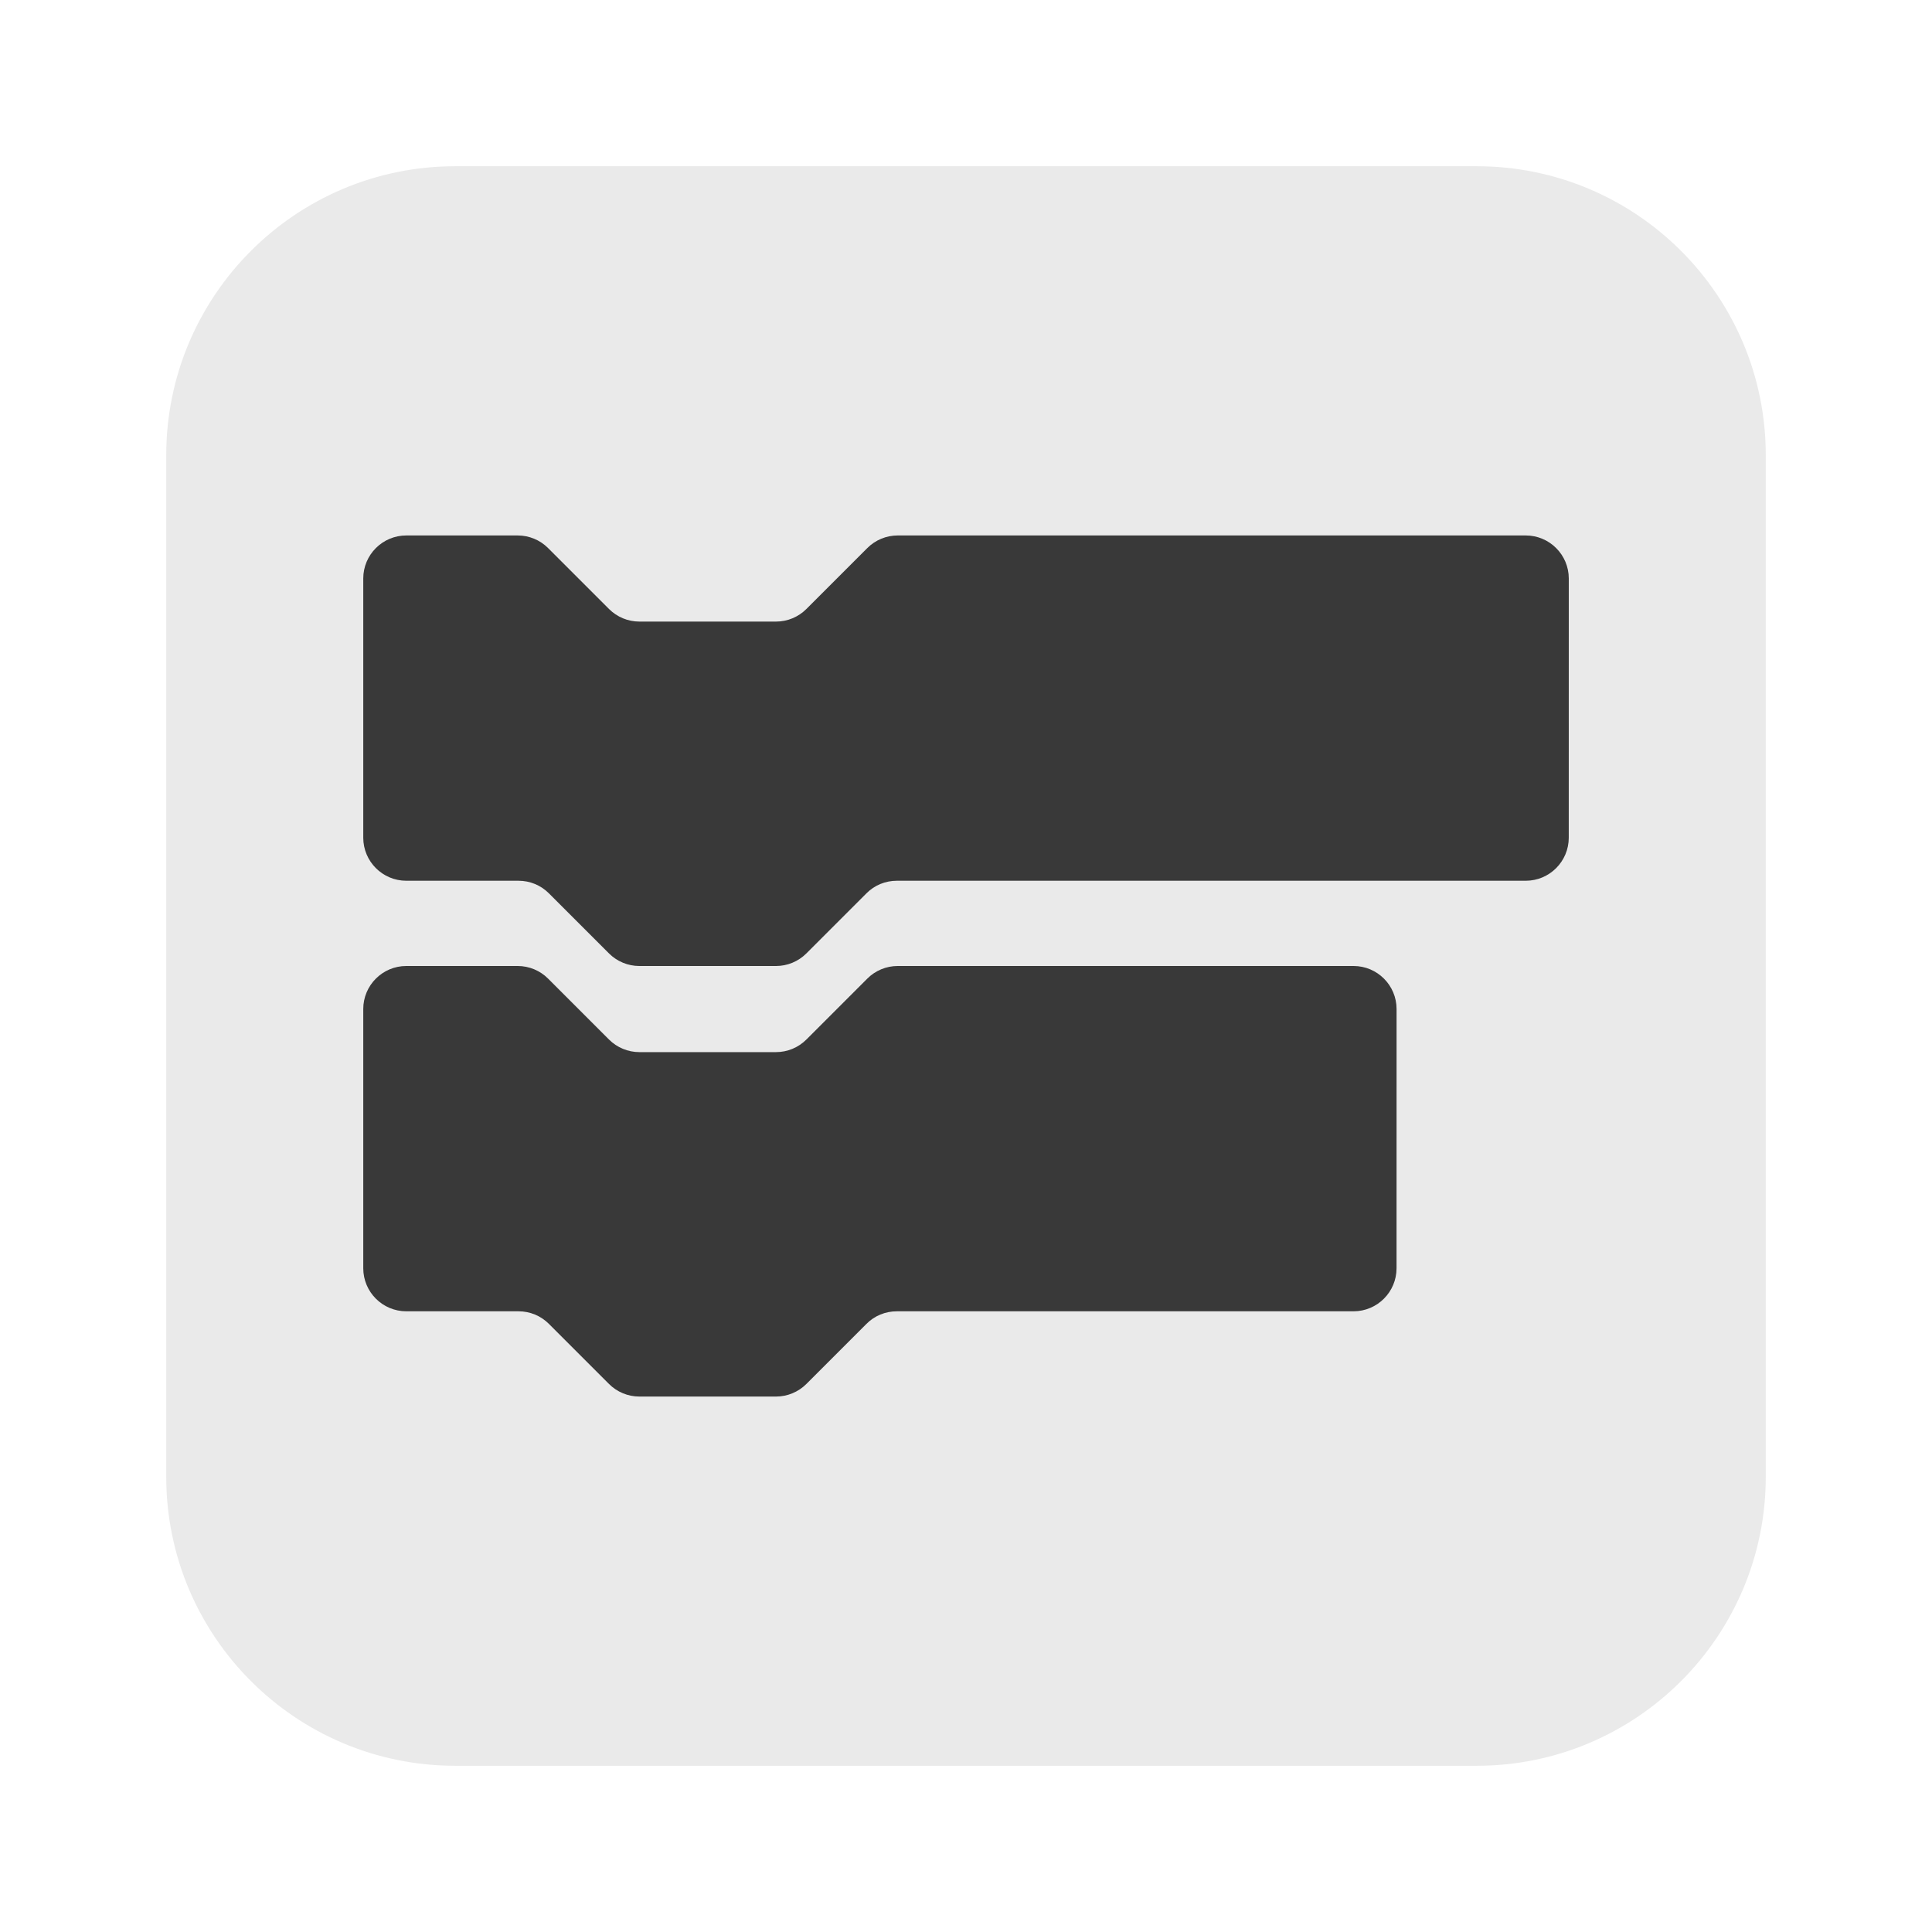
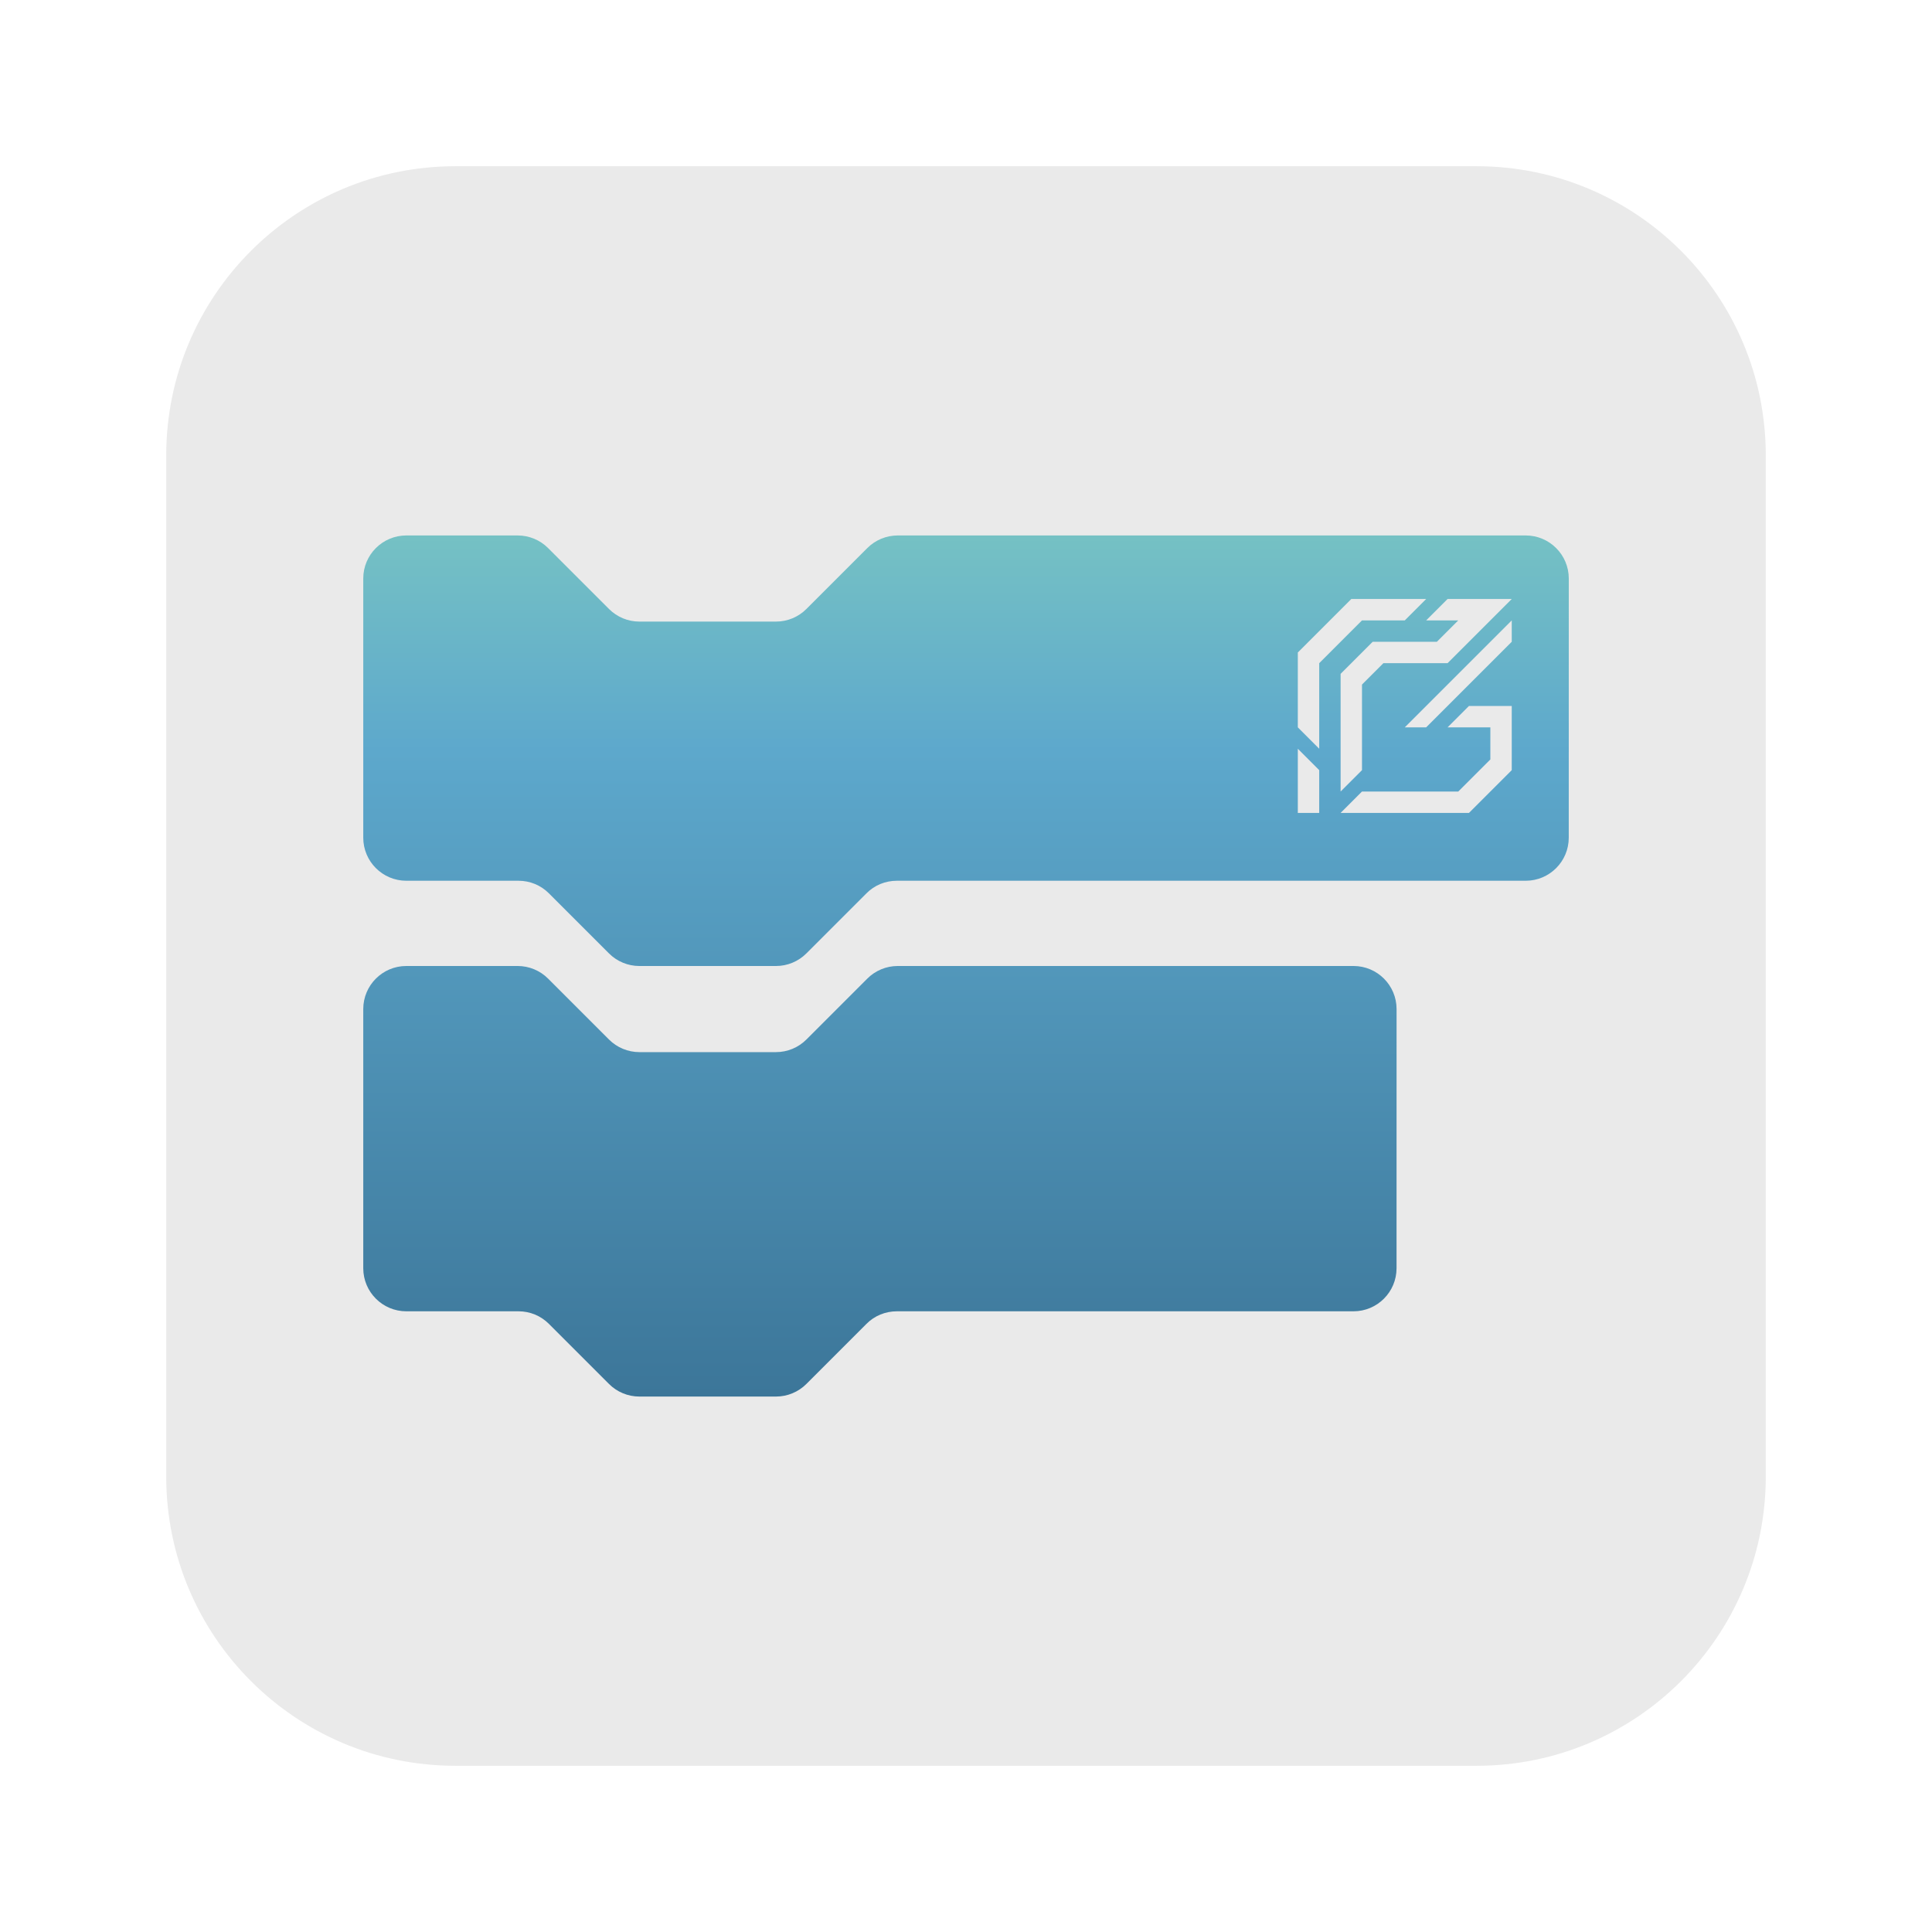
<svg xmlns="http://www.w3.org/2000/svg" width="512" height="512" viewBox="0 0 135.467 135.467">
  <rect width="112.157" height="112.157" x="11.655" y="11.655" ry="20.276" fill="#eaeaea" />
-   <path d="M97.922 88.926c0 1.667-1.352 3.019-3.019 3.019H62.885c-.803 0-1.57.314-2.131.882l-4.214 4.214c-.562.562-1.328.882-2.131.882h-9.576c-.803 0-1.57-.32-2.131-.882l-4.214-4.214c-.568-.568-1.328-.882-2.131-.882h-7.867c-1.666 0-3.019-1.353-3.019-3.019V70.752c0-1.666 1.352-3.019 3.019-3.019h7.807c.803 0 1.57.32 2.131.882l4.275 4.275c.562.562 1.328.882 2.131.882h9.576c.803 0 1.57-.32 2.131-.882l4.275-4.275c.562-.562 1.328-.882 2.131-.882h31.958c1.666 0 3.019 1.353 3.019 3.019zm12.075-30.189c0 1.667-1.352 3.019-3.019 3.019H62.885c-.803 0-1.57.314-2.131.882l-4.214 4.214c-.562.562-1.328.882-2.131.882h-9.576c-.803 0-1.57-.32-2.131-.882l-4.214-4.214c-.568-.568-1.328-.882-2.131-.882h-7.867c-1.666 0-3.019-1.353-3.019-3.019V40.564c0-1.667 1.352-3.019 3.019-3.019h7.807c.803 0 1.57.32 2.131.882l4.275 4.275c.562.562 1.328.882 2.131.882h9.576c.803 0 1.57-.32 2.131-.882l4.275-4.275c.562-.562 1.328-.882 2.131-.882h44.033c1.666 0 3.019 1.353 3.019 3.019z" fill="#393939" fill-rule="evenodd" />
+   <path d="M97.922 88.926c0 1.667-1.352 3.019-3.019 3.019H62.885c-.803 0-1.57.314-2.131.882l-4.214 4.214c-.562.562-1.328.882-2.131.882h-9.576c-.803 0-1.57-.32-2.131-.882l-4.214-4.214c-.568-.568-1.328-.882-2.131-.882h-7.867c-1.666 0-3.019-1.353-3.019-3.019V70.752c0-1.666 1.352-3.019 3.019-3.019h7.807c.803 0 1.57.32 2.131.882l4.275 4.275c.562.562 1.328.882 2.131.882h9.576c.803 0 1.57-.32 2.131-.882l4.275-4.275c.562-.562 1.328-.882 2.131-.882h31.958c1.666 0 3.019 1.353 3.019 3.019zm12.075-30.189c0 1.667-1.352 3.019-3.019 3.019H62.885c-.803 0-1.57.314-2.131.882l-4.214 4.214c-.562.562-1.328.882-2.131.882h-9.576c-.803 0-1.57-.32-2.131-.882l-4.214-4.214c-.568-.568-1.328-.882-2.131-.882h-7.867c-1.666 0-3.019-1.353-3.019-3.019V40.564c0-1.667 1.352-3.019 3.019-3.019h7.807c.803 0 1.57.32 2.131.882l4.275 4.275c.562.562 1.328.882 2.131.882h9.576c.803 0 1.57-.32 2.131-.882l4.275-4.275c.562-.562 1.328-.882 2.131-.882h44.033c1.666 0 3.019 1.353 3.019 3.019z" fill="url(#gradient)" fill-rule="evenodd" />
+   <linearGradient id="gradient" x1="0%" y1="0%" x2="0%" y2="100%">
+     <stop offset="0%" stop-color="#75C1C4" />
+     <stop offset="25%" stop-color="#5da8cc" />
+     <stop offset="100%" stop-color="#3C7699" />
+   </linearGradient>
+   <path d="M 2.5 0 L 6 0 L 5 1 L 3 1 L 1 3 L 1 7 L 0 6 L 0 2.5 L 2.5 0 M 0 7 L 0 10 L 1 10 L 1 8 L 0 7 M 7 0 L 10 0 L 7 3 L 4 3 L 3 4 L 3 8 L 2 9 L 2 3.5 L 3.5 2 L 6.5 2 L 7.5 1 L 6 1 L 7 0 M 2 10 L 3 9 L 7.5 9 L 9 7.5 L 9 6 L 7 6 L 8 5 L 10 5 L 10 8 L 8 10 L 2 10 M 10 1 L 10 2 L 6 6 L 5 6 L 10 1 Z" fill="#eaeaea" transform="translate(91 42),scale(1.5 1.5)" />
</svg>
